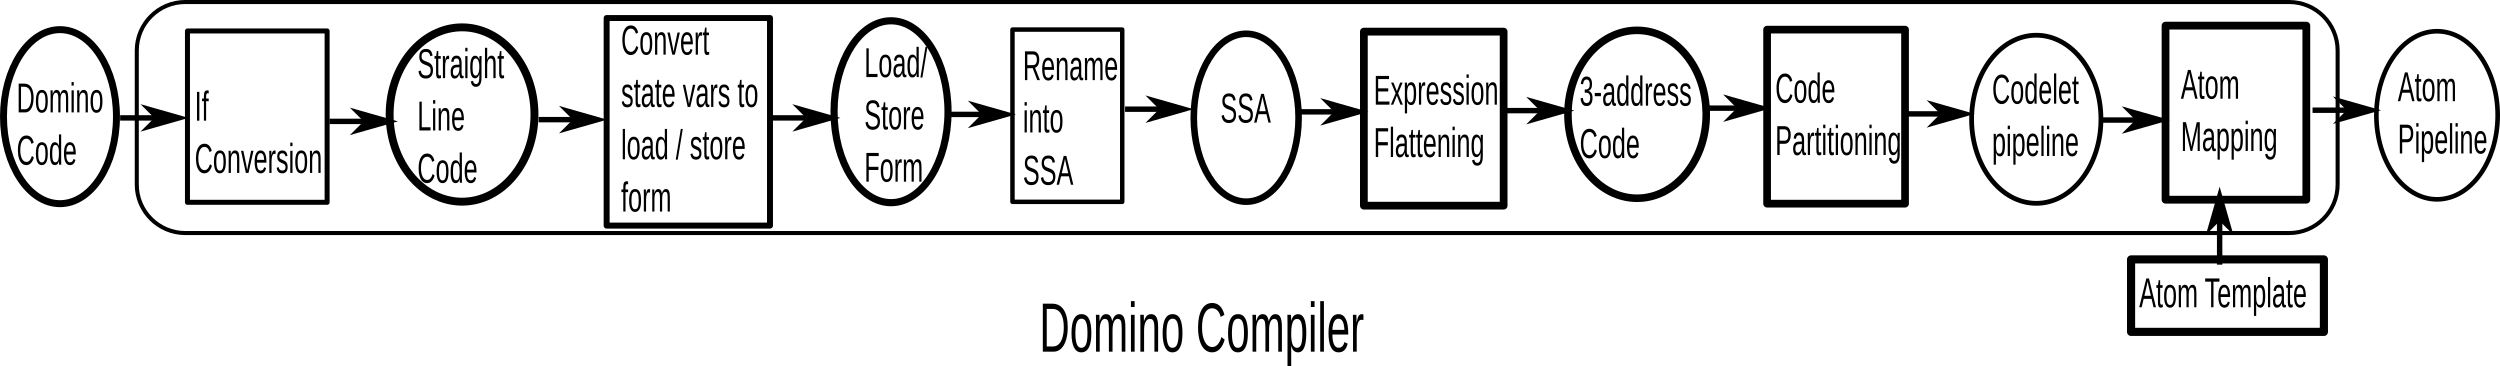
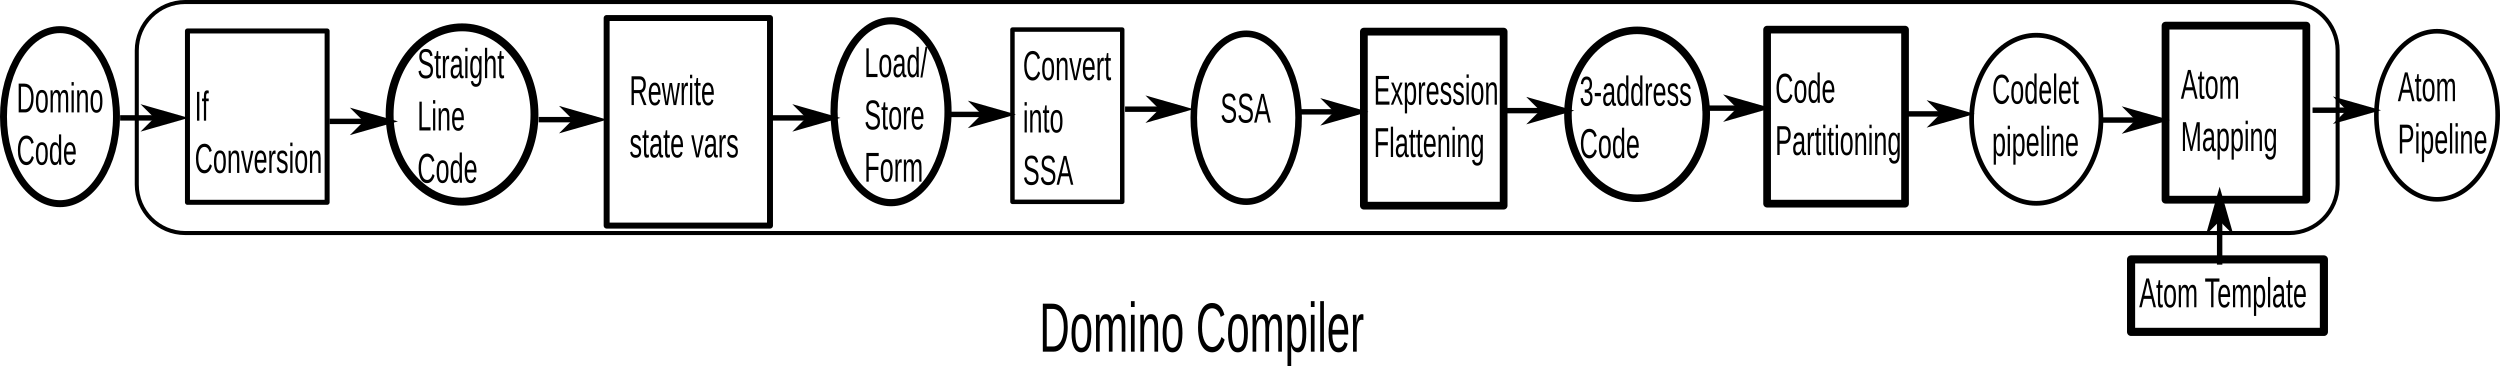
<svg xmlns="http://www.w3.org/2000/svg" width="5946.906" height="869.511" id="svg2" version="1.1">
  <defs id="defs4">
    <marker orient="auto" refY="0" refX="0" id="Arrow1Send" style="overflow:visible">
      <path id="path3813" d="M 0,0 5,-5 -12.5,0 5,5 0,0 z" style="fill-rule:evenodd;stroke:#000000;stroke-width:1pt" transform="matrix(-0.2,0,0,-0.2,-1.2,0)" />
    </marker>
    <marker orient="auto" refY="0" refX="0" id="Arrow1Mend" style="overflow:visible">
      <path id="path3807" d="M 0,0 5,-5 -12.5,0 5,5 0,0 z" style="fill-rule:evenodd;stroke:#000000;stroke-width:1pt" transform="matrix(-0.4,0,0,-0.4,-4,0)" />
    </marker>
    <marker orient="auto" refY="0" refX="0" id="Arrow1Lend" style="overflow:visible">
      <path id="path3801" d="M 0,0 5,-5 -12.5,0 5,5 0,0 z" style="fill-rule:evenodd;stroke:#000000;stroke-width:1pt" transform="matrix(-0.8,0,0,-0.8,-10,0)" />
    </marker>
    <marker orient="auto" refY="0" refX="0" id="Arrow1Mend-6" style="overflow:visible">
      <path id="path3807-5" d="M 0,0 5,-5 -12.5,0 5,5 0,0 z" style="fill-rule:evenodd;stroke:#000000;stroke-width:1pt" transform="matrix(-0.4,0,0,-0.4,-4,0)" />
    </marker>
    <marker orient="auto" refY="0" refX="0" id="Arrow1Mend-0" style="overflow:visible">
      <path id="path3807-55" d="M 0,0 5,-5 -12.5,0 5,5 0,0 z" style="fill-rule:evenodd;stroke:#000000;stroke-width:1pt" transform="matrix(-0.4,0,0,-0.4,-4,0)" />
    </marker>
    <marker orient="auto" refY="0" refX="0" id="marker4497" style="overflow:visible">
      <path id="path4499" d="M 0,0 5,-5 -12.5,0 5,5 0,0 z" style="fill-rule:evenodd;stroke:#000000;stroke-width:1pt" transform="matrix(-0.4,0,0,-0.4,-4,0)" />
    </marker>
    <marker orient="auto" refY="0" refX="0" id="Arrow1Mend-8" style="overflow:visible">
      <path id="path3807-2" d="M 0,0 5,-5 -12.5,0 5,5 0,0 z" style="fill-rule:evenodd;stroke:#000000;stroke-width:1pt" transform="matrix(-0.4,0,0,-0.4,-4,0)" />
    </marker>
    <marker orient="auto" refY="0" refX="0" id="marker4622" style="overflow:visible">
      <path id="path4624" d="M 0,0 5,-5 -12.5,0 5,5 0,0 z" style="fill-rule:evenodd;stroke:#000000;stroke-width:1pt" transform="matrix(-0.4,0,0,-0.4,-4,0)" />
    </marker>
    <marker orient="auto" refY="0" refX="0" id="Arrow1Mend-9" style="overflow:visible">
      <path id="path3807-20" d="M 0,0 5,-5 -12.5,0 5,5 0,0 z" style="fill-rule:evenodd;stroke:#000000;stroke-width:1pt" transform="matrix(-0.4,0,0,-0.4,-4,0)" />
    </marker>
    <marker orient="auto" refY="0" refX="0" id="marker4687" style="overflow:visible">
      <path id="path4689" d="M 0,0 5,-5 -12.5,0 5,5 0,0 z" style="fill-rule:evenodd;stroke:#000000;stroke-width:1pt" transform="matrix(-0.4,0,0,-0.4,-4,0)" />
    </marker>
    <marker orient="auto" refY="0" refX="0" id="Arrow1Mend-83" style="overflow:visible">
      <path id="path3807-6" d="M 0,0 5,-5 -12.5,0 5,5 0,0 z" style="fill-rule:evenodd;stroke:#000000;stroke-width:1pt" transform="matrix(-0.4,0,0,-0.4,-4,0)" />
    </marker>
    <marker orient="auto" refY="0" refX="0" id="marker4802" style="overflow:visible">
      <path id="path4804" d="M 0,0 5,-5 -12.5,0 5,5 0,0 z" style="fill-rule:evenodd;stroke:#000000;stroke-width:1pt" transform="matrix(-0.4,0,0,-0.4,-4,0)" />
    </marker>
    <marker orient="auto" refY="0" refX="0" id="Arrow1Mend-1" style="overflow:visible">
      <path id="path3807-1" d="M 0,0 5,-5 -12.5,0 5,5 0,0 z" style="fill-rule:evenodd;stroke:#000000;stroke-width:1pt" transform="matrix(-0.4,0,0,-0.4,-4,0)" />
    </marker>
    <marker orient="auto" refY="0" refX="0" id="marker4869" style="overflow:visible">
      <path id="path4871" d="M 0,0 5,-5 -12.5,0 5,5 0,0 z" style="fill-rule:evenodd;stroke:#000000;stroke-width:1pt" transform="matrix(-0.4,0,0,-0.4,-4,0)" />
    </marker>
    <marker orient="auto" refY="0" refX="0" id="marker4869-1" style="overflow:visible">
      <path id="path4871-1" d="M 0,0 5,-5 -12.5,0 5,5 0,0 z" style="fill-rule:evenodd;stroke:#000000;stroke-width:1pt" transform="matrix(-0.4,0,0,-0.4,-4,0)" />
    </marker>
    <marker orient="auto" refY="0" refX="0" id="marker4869-5" style="overflow:visible">
      <path id="path4871-2" d="M 0,0 5,-5 -12.5,0 5,5 0,0 z" style="fill-rule:evenodd;stroke:#000000;stroke-width:1pt" transform="matrix(-0.4,0,0,-0.4,-4,0)" />
    </marker>
    <marker orient="auto" refY="0" refX="0" id="marker4869-55" style="overflow:visible">
      <path id="path4871-5" d="M 0,0 5,-5 -12.5,0 5,5 0,0 z" style="fill-rule:evenodd;stroke:#000000;stroke-width:1pt" transform="matrix(-0.4,0,0,-0.4,-4,0)" />
    </marker>
    <marker orient="auto" refY="0" refX="0" id="marker4869-12" style="overflow:visible">
      <path id="path4871-14" d="M 0,0 5,-5 -12.5,0 5,5 0,0 z" style="fill-rule:evenodd;stroke:#000000;stroke-width:1pt" transform="matrix(-0.4,0,0,-0.4,-4,0)" />
    </marker>
    <marker orient="auto" refY="0" refX="0" id="marker4869-0" style="overflow:visible">
      <path id="path4871-0" d="M 0,0 5,-5 -12.5,0 5,5 0,0 z" style="fill-rule:evenodd;stroke:#000000;stroke-width:1pt" transform="matrix(-0.4,0,0,-0.4,-4,0)" />
    </marker>
    <marker orient="auto" refY="0" refX="0" id="marker4869-2" style="overflow:visible">
      <path id="path4871-24" d="M 0,0 5,-5 -12.5,0 5,5 0,0 z" style="fill-rule:evenodd;stroke:#000000;stroke-width:1pt" transform="matrix(-0.4,0,0,-0.4,-4,0)" />
    </marker>
    <marker orient="auto" refY="0" refX="0" id="marker4869-7" style="overflow:visible">
      <path id="path4871-15" d="M 0,0 5,-5 -12.5,0 5,5 0,0 z" style="fill-rule:evenodd;stroke:#000000;stroke-width:1pt" transform="matrix(-0.4,0,0,-0.4,-4,0)" />
    </marker>
    <marker orient="auto" refY="0" refX="0" id="marker4869-79" style="overflow:visible">
      <path id="path4871-8" d="M 0,0 5,-5 -12.5,0 5,5 0,0 z" style="fill-rule:evenodd;stroke:#000000;stroke-width:1pt" transform="matrix(-0.4,0,0,-0.4,-4,0)" />
    </marker>
    <marker orient="auto" refY="0" refX="0" id="marker4869-6" style="overflow:visible">
      <path id="path4871-25" d="M 0,0 5,-5 -12.5,0 5,5 0,0 z" style="fill-rule:evenodd;stroke:#000000;stroke-width:1pt" transform="matrix(-0.4,0,0,-0.4,-4,0)" />
    </marker>
    <marker orient="auto" refY="0" refX="0" id="marker4869-8" style="overflow:visible">
      <path id="path4871-08" d="M 0,0 5,-5 -12.5,0 5,5 0,0 z" style="fill-rule:evenodd;stroke:#000000;stroke-width:1pt" transform="matrix(-0.4,0,0,-0.4,-4,0)" />
    </marker>
    <marker orient="auto" refY="0" refX="0" id="marker4869-4" style="overflow:visible">
      <path id="path4871-18" d="M 0,0 5,-5 -12.5,0 5,5 0,0 z" style="fill-rule:evenodd;stroke:#000000;stroke-width:1pt" transform="matrix(-0.4,0,0,-0.4,-4,0)" />
    </marker>
  </defs>
  <g id="layer1" transform="translate(968.7812,-5.46875)">
    <rect style="fill:none;stroke:#000000;stroke-width:11.909;stroke-linecap:round;stroke-linejoin:round;stroke-miterlimit:4;stroke-opacity:1;stroke-dasharray:none;stroke-dashoffset:0" id="rect2985" width="332.218" height="407.587" x="-522.857" y="79.162" />
    <text xml:space="preserve" style="font-size:18.804px;font-style:normal;font-variant:normal;font-weight:normal;font-stretch:normal;text-align:start;line-height:125%;letter-spacing:0px;word-spacing:0px;writing-mode:lr-tb;text-anchor:start;fill:#000000;fill-opacity:1;stroke:none;font-family:Arial;-inkscape-font-specification:Sans" x="-651.328" y="227.056" id="text2987" transform="scale(0.7764353,1.287937)">
      <tspan id="tspan2989" x="-651.328" y="227.056" style="font-size:77.276px">If</tspan>
      <tspan x="-651.328" y="323.651" style="font-size:77.276px" id="tspan5579">Conversion</tspan>
    </text>
    <rect style="fill:none;stroke:#000000;stroke-width:16.579;stroke-linecap:round;stroke-linejoin:round;stroke-miterlimit:4;stroke-opacity:1;stroke-dasharray:none;stroke-dashoffset:0" id="rect3012" width="268.766" height="413.98" x="-960.494" y="75.965" ry="206.99" />
    <text xml:space="preserve" style="font-size:18.804px;font-style:normal;font-variant:normal;font-weight:normal;font-stretch:normal;text-align:start;line-height:125%;letter-spacing:0px;word-spacing:0px;writing-mode:lr-tb;text-anchor:start;fill:#000000;fill-opacity:1;stroke:none;font-family:Arial;-inkscape-font-specification:Sans" x="-1196.862" y="115.281" id="text3014" transform="scale(0.7764353,1.287937)">
      <tspan x="-1196.862" y="115.281" style="font-size:77.276px" id="tspan3020" />
      <tspan x="-1196.862" y="211.877" id="tspan3018" style="font-size:77.276px">Domino</tspan>
      <tspan x="-1196.862" y="308.472" style="font-size:77.276px" id="tspan4926">Code</tspan>
    </text>
    <rect style="fill:none;stroke:#000000;stroke-width:18.787;stroke-linecap:round;stroke-linejoin:round;stroke-miterlimit:4;stroke-opacity:1;stroke-dasharray:none;stroke-dashoffset:0" id="rect3012-1" width="344.548" height="414.689" x="-41.927" y="70.516" ry="207.345" />
    <text xml:space="preserve" style="font-size:18.804px;font-style:normal;font-variant:normal;font-weight:normal;font-stretch:normal;text-align:start;line-height:125%;letter-spacing:0px;word-spacing:0px;writing-mode:lr-tb;text-anchor:start;fill:#000000;fill-opacity:1;stroke:none;font-family:Arial;-inkscape-font-specification:Sans" x="30.846" y="148.589" id="text3014-2" transform="scale(0.7764353,1.287937)">
      <tspan x="30.846" y="148.589" id="tspan3018-8" style="font-size:77.276px">Straight</tspan>
      <tspan x="30.846" y="245.184" style="font-size:77.276px" id="tspan5581">Line</tspan>
      <tspan x="30.846" y="341.78" style="font-size:77.276px" id="tspan4459">Code</tspan>
    </text>
    <rect style="fill:none;stroke:#000000;stroke-width:14.176;stroke-linecap:round;stroke-linejoin:round;stroke-miterlimit:4;stroke-opacity:1;stroke-dasharray:none;stroke-dashoffset:0" id="rect2985-4" width="388.571" height="493.752" x="474.286" y="48.356" />
-     <text xml:space="preserve" style="font-size:18.804px;font-style:normal;font-variant:normal;font-weight:normal;font-stretch:normal;text-align:start;line-height:125%;letter-spacing:0px;word-spacing:0px;writing-mode:lr-tb;text-anchor:start;fill:#000000;fill-opacity:1;stroke:none;font-family:Arial;-inkscape-font-specification:Sans" x="655.008" y="105.162" id="text2987-4" transform="scale(0.7764353,1.287937)">
-       <tspan x="655.008" y="105.162" style="font-size:77.276px" id="tspan4556">Convert</tspan>
-       <tspan x="655.008" y="201.757" style="font-size:77.276px" id="tspan5186">state vars to</tspan>
-       <tspan x="655.008" y="298.352" style="font-size:77.276px" id="tspan5188">load / store</tspan>
-       <tspan x="655.008" y="394.948" style="font-size:77.276px" id="tspan5190">form</tspan>
+     <text xml:space="preserve" style="font-size:18.804px;font-style:normal;font-variant:normal;font-weight:normal;font-stretch:normal;text-align:start;line-height:125%;letter-spacing:0px;word-spacing:0px;writing-mode:lr-tb;text-anchor:start;fill:#000000;fill-opacity:1;stroke:none;font-family:Arial;-inkscape-font-specification:Sans" x="680.767" y="198.334" id="text2987-4" transform="scale(0.7764353,1.287937)">
+       <tspan x="680.767" y="198.334" style="font-size:77.276px" id="tspan4556">Rewrite</tspan>
+       <tspan x="680.767" y="294.929" style="font-size:77.276px" id="tspan5190">state vars </tspan>
    </text>
    <rect style="fill:none;stroke:#000000;stroke-width:17.022;stroke-linecap:round;stroke-linejoin:round;stroke-miterlimit:4;stroke-opacity:1;stroke-dasharray:none;stroke-dashoffset:0" id="rect3012-1-3" width="271.111" height="432.641" x="1015.216" y="54.934" ry="216.32" />
    <text xml:space="preserve" style="font-size:18.804px;font-style:normal;font-variant:normal;font-weight:normal;font-stretch:normal;text-align:start;line-height:125%;letter-spacing:0px;word-spacing:0px;writing-mode:lr-tb;text-anchor:start;fill:#000000;fill-opacity:1;stroke:none;font-family:Arial;-inkscape-font-specification:Sans" x="1400.259" y="146.641" id="text3014-2-0" transform="scale(0.7764353,1.287937)">
      <tspan x="1400.259" y="146.641" style="font-size:77.276px" id="tspan4459-9">Load/</tspan>
      <tspan x="1400.259" y="243.236" style="font-size:77.276px" id="tspan5583">Store</tspan>
      <tspan x="1400.259" y="339.832" style="font-size:77.276px" id="tspan4560">Form</tspan>
    </text>
    <rect style="fill:none;stroke:#000000;stroke-width:10.586;stroke-linecap:round;stroke-linejoin:round;stroke-miterlimit:4;stroke-opacity:1;stroke-dasharray:none;stroke-dashoffset:0" id="rect2985-4-0" width="261.145" height="409.712" x="1439.616" y="75.853" />
    <text xml:space="preserve" style="font-size:18.804px;font-style:normal;font-variant:normal;font-weight:normal;font-stretch:normal;text-align:start;line-height:125%;letter-spacing:0px;word-spacing:0px;writing-mode:lr-tb;text-anchor:start;fill:#000000;fill-opacity:1;stroke:none;font-family:Arial;-inkscape-font-specification:Sans" x="1886.125" y="152.269" id="text2987-4-6" transform="scale(0.7764353,1.287937)">
-       <tspan x="1886.125" y="152.269" style="font-size:77.276px" id="tspan4556-4">Rename</tspan>
+       <tspan x="1886.125" y="152.269" style="font-size:77.276px" id="tspan4556-4">Convert</tspan>
      <tspan x="1886.125" y="248.864" style="font-size:77.276px" id="tspan5585">into</tspan>
      <tspan x="1886.125" y="345.459" style="font-size:77.276px" id="tspan4671">SSA</tspan>
    </text>
    <rect style="fill:none;stroke:#000000;stroke-width:15.684;stroke-linecap:round;stroke-linejoin:round;stroke-miterlimit:4;stroke-opacity:1;stroke-dasharray:none;stroke-dashoffset:0" id="rect3012-1-3-7" width="249.344" height="399.389" x="1870.93" y="85.816" ry="199.695" />
    <text xml:space="preserve" style="font-size:18.804px;font-style:normal;font-variant:normal;font-weight:normal;font-stretch:normal;text-align:start;line-height:125%;letter-spacing:0px;word-spacing:0px;writing-mode:lr-tb;text-anchor:start;fill:#000000;fill-opacity:1;stroke:none;font-family:Arial;-inkscape-font-specification:Sans" x="2491.239" y="230.736" id="text3014-2-0-8" transform="scale(0.7764353,1.287937)">
      <tspan x="2491.239" y="230.736" style="font-size:77.276px" id="tspan4560-9">SSA</tspan>
    </text>
    <rect style="fill:none;stroke:#000000;stroke-width:18.439;stroke-linecap:round;stroke-linejoin:round;stroke-miterlimit:4;stroke-opacity:1;stroke-dasharray:none;stroke-dashoffset:0" id="rect3012-1-3-9" width="332.467" height="413.98" x="2275.544" y="80.704" ry="206.99" rx="0" />
    <text xml:space="preserve" style="font-size:18.804px;font-style:normal;font-variant:normal;font-weight:normal;font-stretch:normal;text-align:start;line-height:125%;letter-spacing:0px;word-spacing:0px;writing-mode:lr-tb;text-anchor:start;fill:#000000;fill-opacity:1;stroke:none;font-family:Arial;-inkscape-font-specification:Sans" x="2960.991" y="197.617" id="text3014-2-0-6" transform="scale(0.7764353,1.287937)">
      <tspan x="2960.991" y="197.617" style="font-size:77.276px" id="tspan4560-5">Expression</tspan>
      <tspan x="2960.991" y="294.212" style="font-size:77.276px" id="tspan4736">Flattening</tspan>
    </text>
    <text xml:space="preserve" style="font-size:18.804px;font-style:normal;font-variant:normal;font-weight:normal;font-stretch:normal;text-align:start;line-height:125%;letter-spacing:0px;word-spacing:0px;writing-mode:lr-tb;text-anchor:start;fill:#000000;fill-opacity:1;stroke:none;font-family:Arial;-inkscape-font-specification:Sans" x="3591.713" y="199.457" id="text2987-4-6-5" transform="scale(0.7764353,1.287937)">
      <tspan x="3591.713" y="199.457" style="font-size:77.276px" id="tspan4671-5">3-address</tspan>
      <tspan x="3591.713" y="296.052" style="font-size:77.276px" id="tspan4740">Code</tspan>
    </text>
    <rect style="fill:none;stroke:#000000;stroke-width:18.318;stroke-linecap:round;stroke-linejoin:round;stroke-miterlimit:4;stroke-opacity:1;stroke-dasharray:none;stroke-dashoffset:0" id="rect3012-1-3-9-8" width="328.136" height="413.98" x="3234.731" y="75.965" ry="206.99" rx="0" />
    <text xml:space="preserve" style="font-size:18.804px;font-style:normal;font-variant:normal;font-weight:normal;font-stretch:normal;text-align:start;line-height:125%;letter-spacing:0px;word-spacing:0px;writing-mode:lr-tb;text-anchor:start;fill:#000000;fill-opacity:1;stroke:none;font-family:Arial;-inkscape-font-specification:Sans" x="4190.981" y="193.937" id="text3014-2-0-6-4" transform="scale(0.7764353,1.287937)">
      <tspan x="4190.981" y="193.937" style="font-size:77.276px" id="tspan4736-6">Code</tspan>
      <tspan x="4190.981" y="290.533" style="font-size:77.276px" id="tspan4851">Partitioning</tspan>
    </text>
    <rect style="fill:none;stroke:#000000;stroke-width:11.352;stroke-linecap:round;stroke-linejoin:round;stroke-miterlimit:4;stroke-opacity:1;stroke-dasharray:none;stroke-dashoffset:0" id="rect2985-4-0-9-0" width="307.703" height="399.858" x="3721.169" y="89.26" ry="199.929" />
    <text xml:space="preserve" style="font-size:18.804px;font-style:normal;font-variant:normal;font-weight:normal;font-stretch:normal;text-align:start;line-height:125%;letter-spacing:0px;word-spacing:0px;writing-mode:lr-tb;text-anchor:start;fill:#000000;fill-opacity:1;stroke:none;font-family:Arial;-inkscape-font-specification:Sans" x="4855.189" y="195.777" id="text2987-4-6-5-6" transform="scale(0.7764353,1.287937)">
      <tspan x="4855.189" y="195.777" style="font-size:77.276px" id="tspan4740-8">Codelet</tspan>
      <tspan x="4855.189" y="292.372" style="font-size:77.276px" id="tspan4855">pipeline</tspan>
    </text>
    <rect style="fill:none;stroke:#000000;stroke-width:18.506;stroke-linecap:round;stroke-linejoin:round;stroke-miterlimit:4;stroke-opacity:1;stroke-dasharray:none;stroke-dashoffset:0" id="rect3012-1-3-9-8-9" width="334.9" height="413.98" x="4182.513" y="66.486" ry="206.99" rx="0" />
    <text xml:space="preserve" style="font-size:18.804px;font-style:normal;font-variant:normal;font-weight:normal;font-stretch:normal;text-align:start;line-height:125%;letter-spacing:0px;word-spacing:0px;writing-mode:lr-tb;text-anchor:start;fill:#000000;fill-opacity:1;stroke:none;font-family:Arial;-inkscape-font-specification:Sans" x="5433.668" y="186.578" id="text3014-2-0-6-4-6" transform="scale(0.7764353,1.287937)">
      <tspan x="5433.668" y="186.578" style="font-size:77.276px" id="tspan5534">Atom</tspan>
      <tspan x="5433.668" y="283.173" style="font-size:77.276px" id="tspan3111">Mapping</tspan>
    </text>
    <rect style="fill:none;stroke:#000000;stroke-width:10.994;stroke-linecap:round;stroke-linejoin:round;stroke-miterlimit:4;stroke-opacity:1;stroke-dasharray:none;stroke-dashoffset:0" id="rect2985-4-0-9-0-5" width="288.581" height="399.858" x="4684.034" y="79.781" ry="199.929" />
    <text xml:space="preserve" style="font-size:18.804px;font-style:normal;font-variant:normal;font-weight:normal;font-stretch:normal;text-align:start;line-height:125%;letter-spacing:0px;word-spacing:0px;writing-mode:lr-tb;text-anchor:start;fill:#000000;fill-opacity:1;stroke:none;font-family:Arial;-inkscape-font-specification:Sans" x="6098.331" y="191.123" id="text2987-4-6-5-6-6" transform="scale(0.7764353,1.287937)">
      <tspan x="6098.331" y="191.123" style="font-size:77.276px" id="tspan4855-8">Atom</tspan>
      <tspan x="6098.331" y="287.719" style="font-size:77.276px" id="tspan5587">Pipeline</tspan>
    </text>
    <path style="fill:none;stroke:#000000;stroke-width:12.879;stroke-linecap:butt;stroke-linejoin:miter;stroke-miterlimit:4;stroke-opacity:1;stroke-dasharray:none;marker-end:url(#marker4869)" d="m -683,285.917 137.5,0" id="path4928" />
    <path style="fill:none;stroke:#000000;stroke-width:12.879;stroke-linecap:butt;stroke-linejoin:miter;stroke-miterlimit:4;stroke-opacity:1;stroke-dasharray:none;marker-end:url(#marker4869)" d="m -185,294.211 137.5,0" id="path4928-8" />
    <path style="fill:none;stroke:#000000;stroke-width:12.879;stroke-linecap:butt;stroke-linejoin:miter;stroke-miterlimit:4;stroke-opacity:1;stroke-dasharray:none;marker-end:url(#marker4869)" d="m 312.5,290.064 137.5,0" id="path4928-8-7" />
    <path style="fill:none;stroke:#000000;stroke-width:12.879;stroke-linecap:butt;stroke-linejoin:miter;stroke-miterlimit:4;stroke-opacity:1;stroke-dasharray:none;marker-end:url(#marker4869)" d="m 867.5,285.917 137.5,0" id="path4928-8-7-5" />
    <path style="fill:none;stroke:#000000;stroke-width:12.879;stroke-linecap:butt;stroke-linejoin:miter;stroke-miterlimit:4;stroke-opacity:1;stroke-dasharray:none;marker-end:url(#marker4869)" d="m 1285,277.623 137.5,0" id="path4928-8-7-5-4" />
    <path style="fill:none;stroke:#000000;stroke-width:12.879;stroke-linecap:butt;stroke-linejoin:miter;stroke-miterlimit:4;stroke-opacity:1;stroke-dasharray:none;marker-end:url(#marker4869)" d="m 1707.5,265.182 137.5,0" id="path4928-8-7-5-4-3" />
    <path style="fill:none;stroke:#000000;stroke-width:12.879;stroke-linecap:butt;stroke-linejoin:miter;stroke-miterlimit:4;stroke-opacity:1;stroke-dasharray:none;marker-end:url(#marker4869)" d="m 2123.382,271.525 137.5,0" id="path4928-8-7-5-4-3-5" />
    <path style="fill:none;stroke:#000000;stroke-width:12.879;stroke-linecap:butt;stroke-linejoin:miter;stroke-miterlimit:4;stroke-opacity:1;stroke-dasharray:none;marker-end:url(#marker4869)" d="m 2613.265,268.597 137.5,0" id="path4928-8-7-5-4-3-5-7" />
    <path style="fill:none;stroke:#000000;stroke-width:12.879;stroke-linecap:butt;stroke-linejoin:miter;stroke-miterlimit:4;stroke-opacity:1;stroke-dasharray:none;marker-end:url(#marker4869)" d="m 3081.618,262.743 137.5,0" id="path4928-8-7-5-4-3-5-7-6" />
    <path style="fill:none;stroke:#000000;stroke-width:12.879;stroke-linecap:butt;stroke-linejoin:miter;stroke-miterlimit:4;stroke-opacity:1;stroke-dasharray:none;marker-end:url(#marker4869)" d="m 3565.735,276.403 137.5,0" id="path4928-8-7-5-4-3-5-7-6-3" />
    <path style="fill:none;stroke:#000000;stroke-width:12.879;stroke-linecap:butt;stroke-linejoin:miter;stroke-miterlimit:4;stroke-opacity:1;stroke-dasharray:none;marker-end:url(#marker4869)" d="m 4029.853,291.04 137.5,0" id="path4928-8-7-5-4-3-5-7-6-3-1" />
    <path style="fill:none;stroke:#000000;stroke-width:12.879;stroke-linecap:butt;stroke-linejoin:miter;stroke-miterlimit:4;stroke-opacity:1;stroke-dasharray:none;marker-end:url(#marker4869)" d="m 4532.206,267.622 137.5,0" id="path4928-8-7-5-4-3-5-7-6-3-1-1" />
    <rect style="fill:none;stroke:#000000;stroke-width:9.618;stroke-linecap:round;stroke-linejoin:round;stroke-miterlimit:4;stroke-opacity:1;stroke-dasharray:none;stroke-dashoffset:0" id="rect5608" width="5235.294" height="549.558" x="-643.408" y="10.266" ry="115.425" />
    <text xml:space="preserve" style="font-size:18.804px;font-style:normal;font-variant:normal;font-weight:normal;font-stretch:normal;text-align:start;line-height:125%;letter-spacing:0px;word-spacing:0px;writing-mode:lr-tb;text-anchor:start;fill:#000000;fill-opacity:1;stroke:none;font-family:Arial;-inkscape-font-specification:Sans" x="1936.608" y="653.77" id="text5610" transform="scale(0.7764353,1.287937)">
      <tspan id="tspan5612" x="1936.608" y="653.77" style="font-size:128.794px">Domino Compiler</tspan>
    </text>
    <path style="fill:none;stroke:#000000;stroke-width:12.879;stroke-linecap:butt;stroke-linejoin:miter;stroke-miterlimit:4;stroke-opacity:1;stroke-dasharray:none;marker-end:url(#marker4869-4)" d="m 4311.219,634.98 0,-160" id="path5614" />
    <rect style="fill:none;stroke:#000000;stroke-width:19.35;stroke-linecap:round;stroke-linejoin:round;stroke-miterlimit:4;stroke-opacity:1;stroke-dasharray:none;stroke-dashoffset:0" id="rect3012-1-3-9-8-3" width="458.695" height="172.411" x="4100.524" y="622.569" ry="81.863" rx="0" />
    <text xml:space="preserve" style="font-size:18.804px;font-style:normal;font-variant:normal;font-weight:normal;font-stretch:normal;text-align:start;line-height:125%;letter-spacing:0px;word-spacing:0px;writing-mode:lr-tb;text-anchor:start;fill:#000000;fill-opacity:1;stroke:none;font-family:Arial;-inkscape-font-specification:Sans" x="5306.076" y="571.753" id="text3014-2-0-6-4-8" transform="scale(0.7764353,1.287937)">
      <tspan x="5306.076" y="571.753" style="font-size:77.276px" id="tspan6337">Atom Template</tspan>
    </text>
    <rect style="fill:none;stroke:#000000;stroke-width:18.016;stroke-linecap:round;stroke-linejoin:round;stroke-miterlimit:4;stroke-opacity:1;stroke-dasharray:none;stroke-dashoffset:0" id="rect3012-1-3-7-3" width="328.97" height="399.389" x="2760.989" y="77.638" ry="199.695" />
  </g>
</svg>
